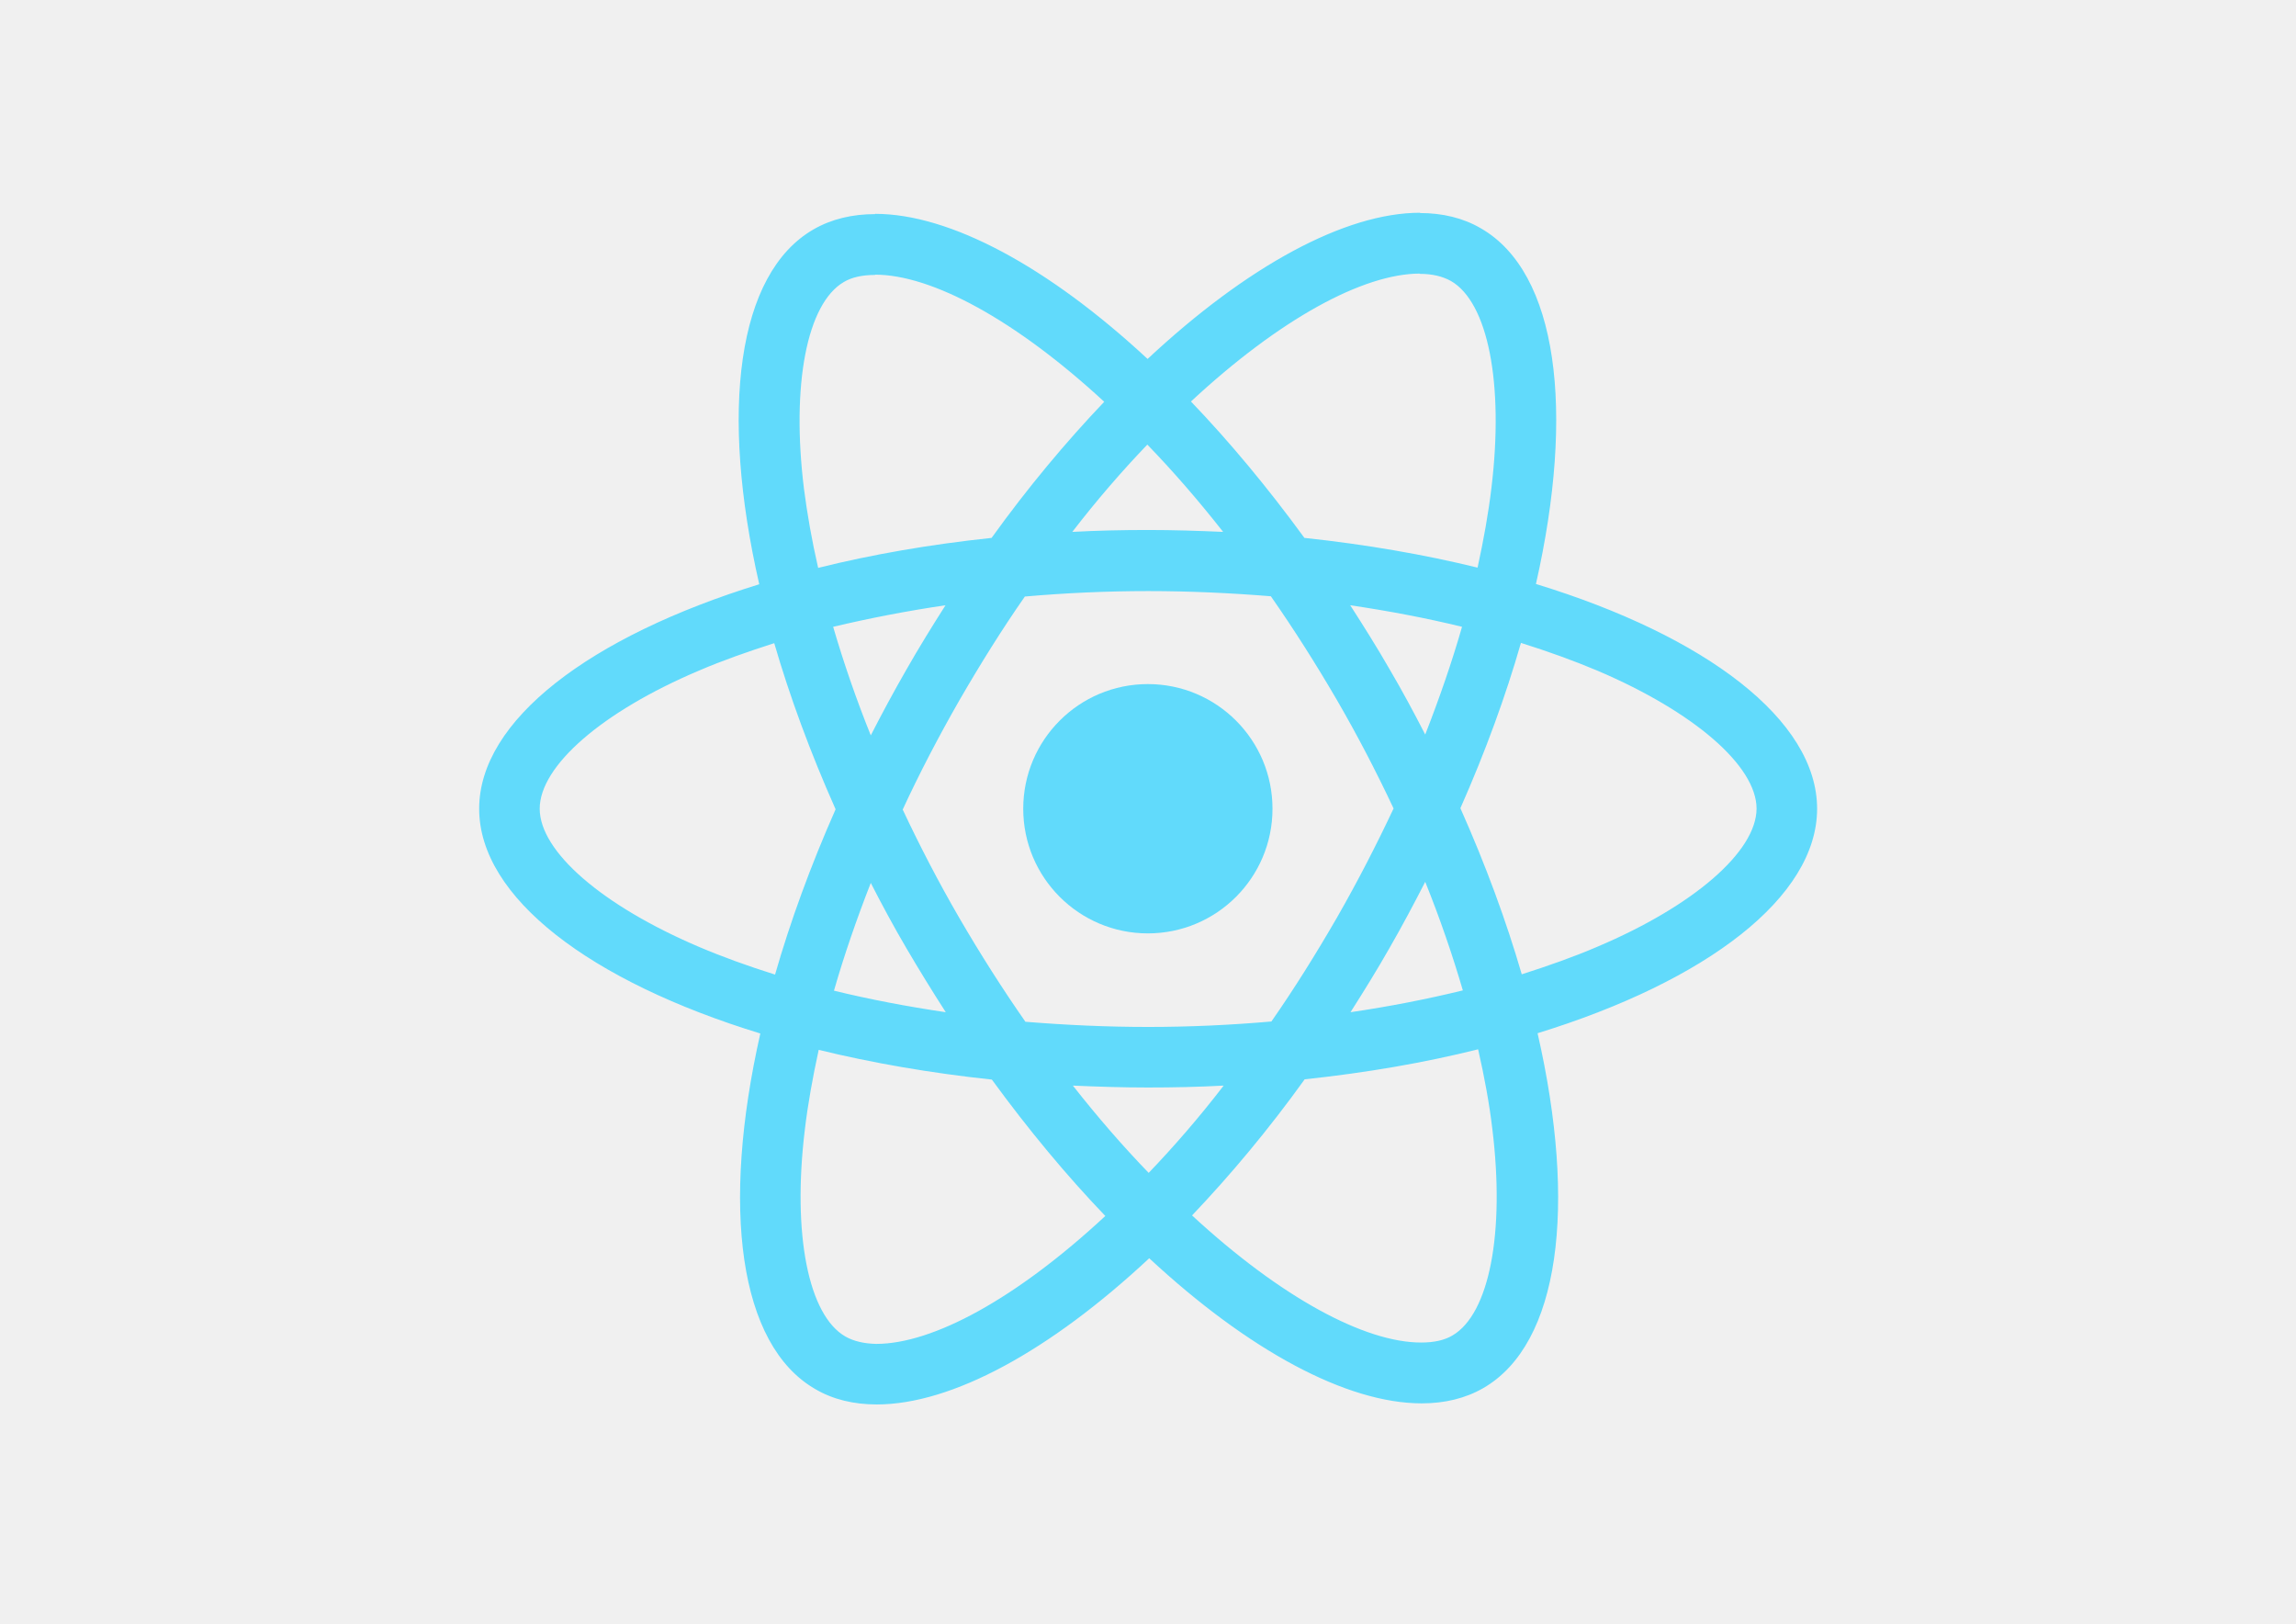
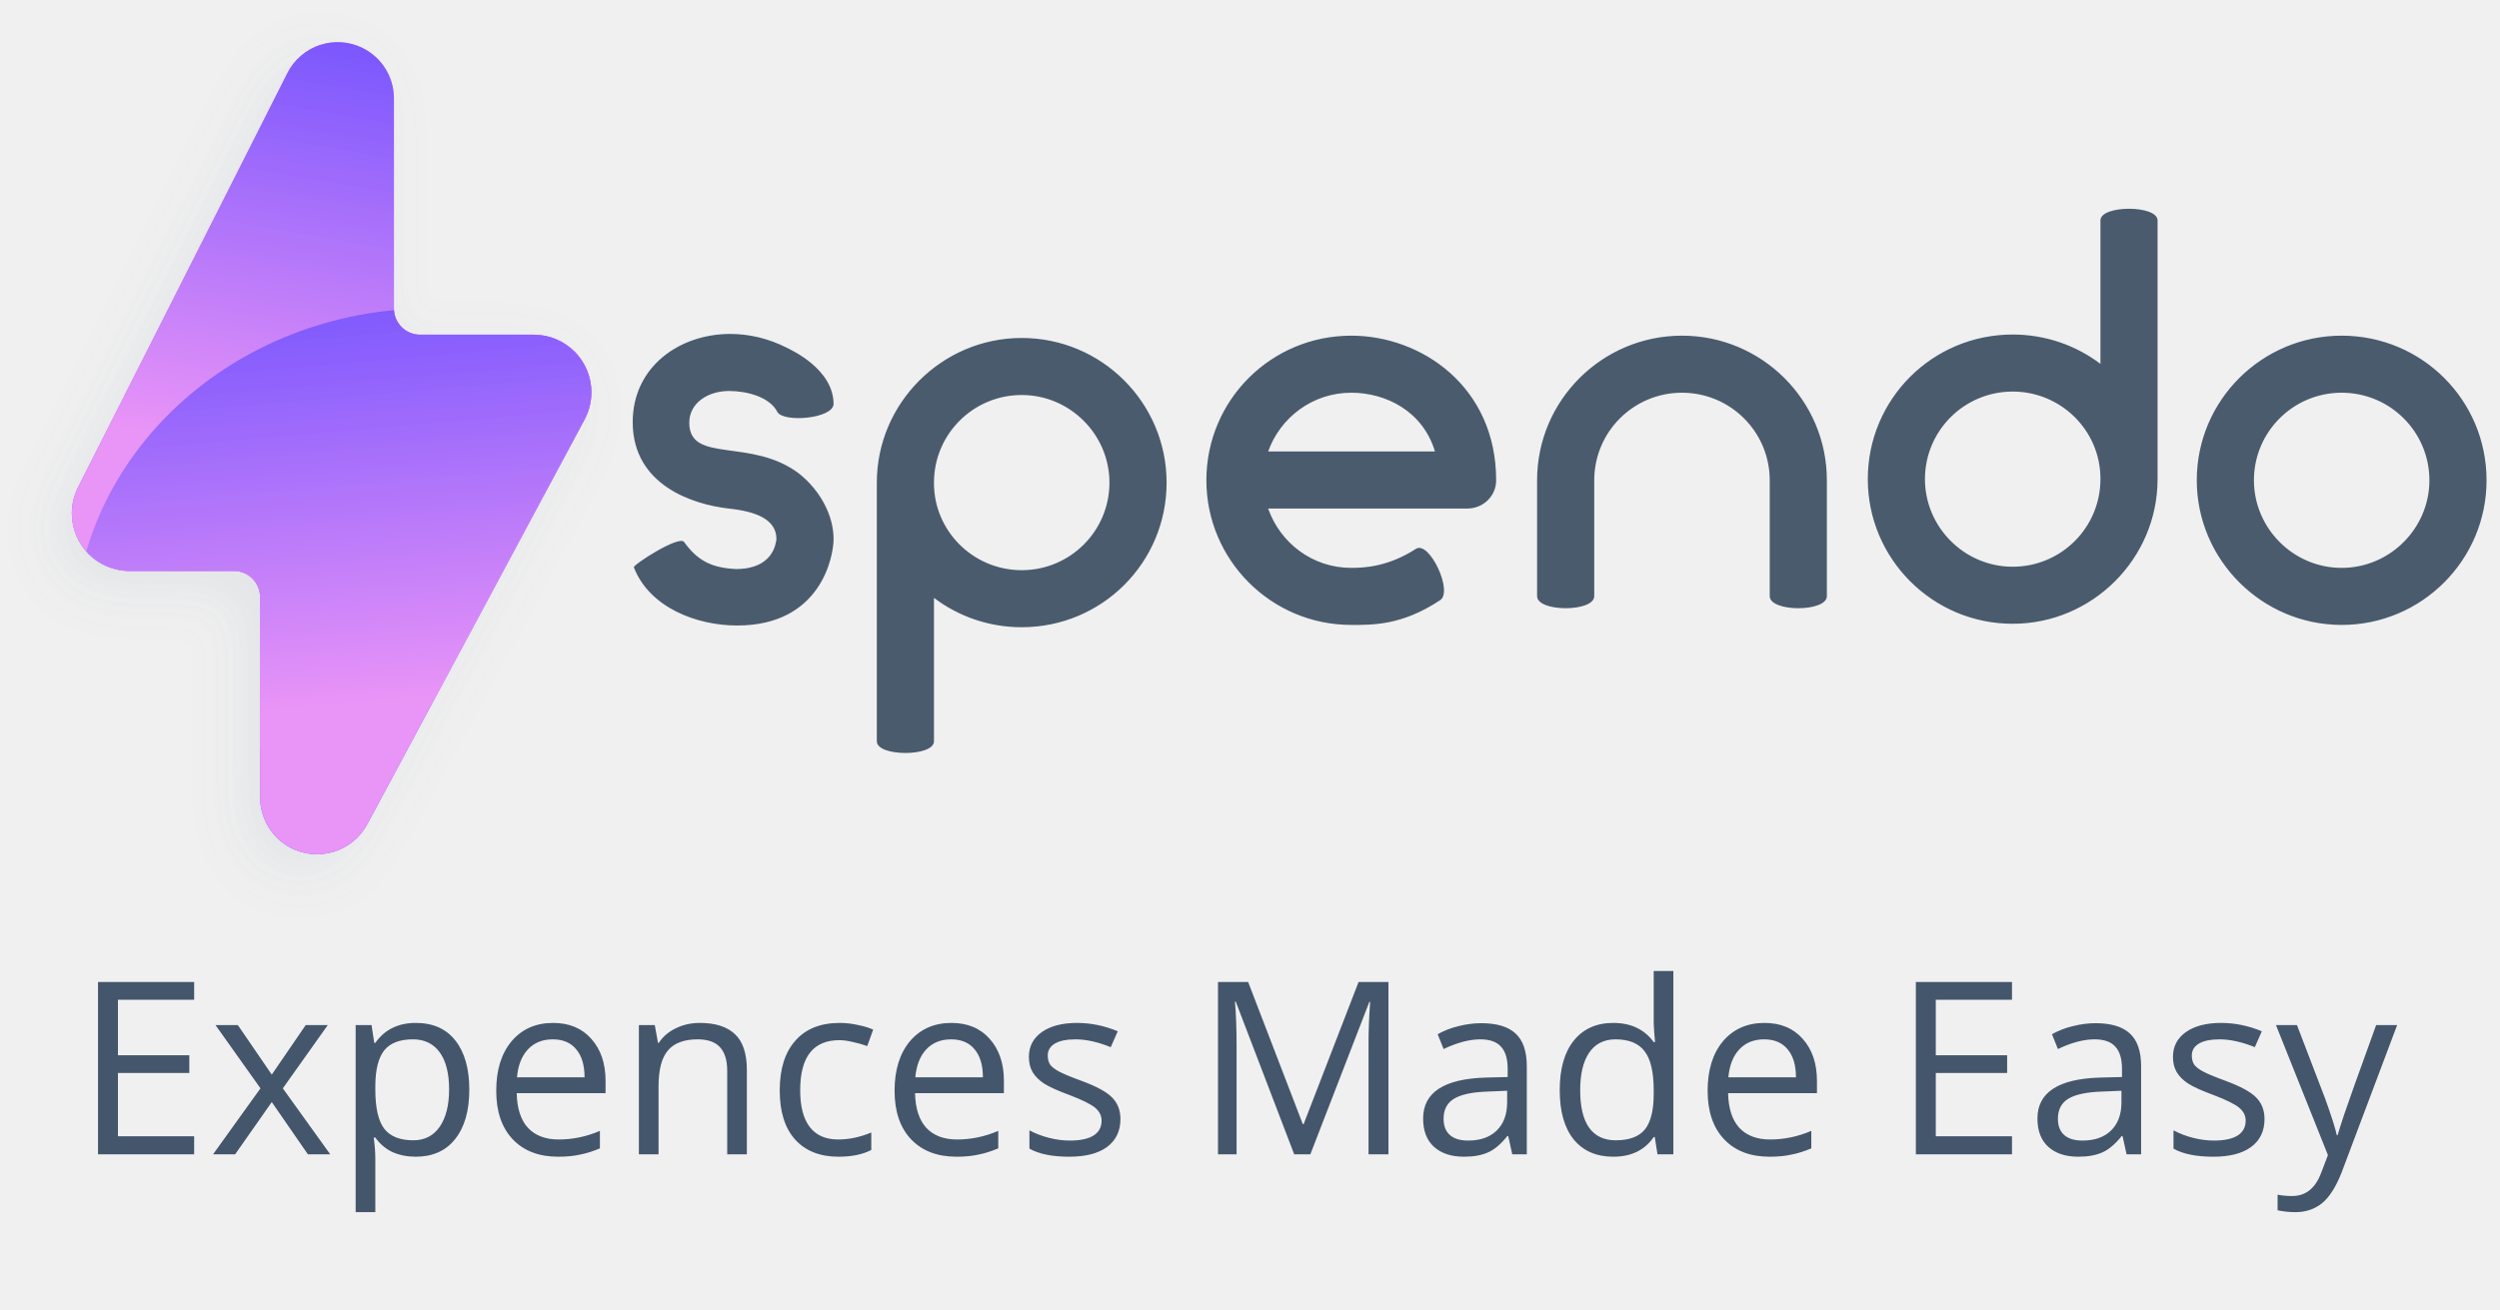
- <svg xmlns="http://www.w3.org/2000/svg" viewBox="0 0 841.9 595.3">
-   <g fill="#61DAFB">
-     <path d="M666.3 296.5c0-32.5-40.7-63.3-103.1-82.4 14.4-63.6 8-114.2-20.2-130.4-6.5-3.8-14.1-5.6-22.4-5.6v22.3c4.6 0 8.3.9 11.4 2.6 13.6 7.8 19.5 37.5 14.9 75.7-1.1 9.4-2.9 19.3-5.1 29.4-19.6-4.8-41-8.5-63.5-10.9-13.5-18.5-27.5-35.3-41.6-50 32.6-30.3 63.2-46.9 84-46.9V78c-27.5 0-63.5 19.6-99.9 53.6-36.4-33.8-72.4-53.2-99.9-53.2v22.3c20.7 0 51.4 16.5 84 46.6-14 14.7-28 31.4-41.3 49.9-22.6 2.4-44 6.1-63.6 11-2.3-10-4-19.7-5.2-29-4.7-38.2 1.1-67.9 14.6-75.8 3-1.8 6.9-2.6 11.5-2.6V78.5c-8.4 0-16 1.8-22.6 5.6-28.1 16.2-34.4 66.7-19.9 130.1-62.2 19.2-102.7 49.9-102.7 82.3 0 32.5 40.7 63.3 103.1 82.4-14.4 63.6-8 114.2 20.2 130.4 6.5 3.8 14.1 5.6 22.5 5.6 27.5 0 63.5-19.6 99.9-53.6 36.4 33.8 72.4 53.2 99.9 53.2 8.4 0 16-1.8 22.6-5.6 28.1-16.2 34.4-66.7 19.9-130.1 62-19.1 102.5-49.9 102.5-82.3zm-130.2-66.7c-3.7 12.9-8.3 26.2-13.5 39.5-4.1-8-8.4-16-13.1-24-4.6-8-9.5-15.8-14.4-23.4 14.2 2.1 27.9 4.7 41 7.9zm-45.8 106.5c-7.8 13.5-15.8 26.3-24.1 38.2-14.9 1.3-30 2-45.2 2-15.1 0-30.2-.7-45-1.9-8.3-11.9-16.4-24.6-24.2-38-7.6-13.1-14.5-26.4-20.8-39.8 6.2-13.4 13.2-26.8 20.7-39.9 7.8-13.5 15.8-26.3 24.1-38.2 14.9-1.3 30-2 45.2-2 15.1 0 30.2.7 45 1.9 8.3 11.9 16.4 24.6 24.2 38 7.6 13.1 14.5 26.4 20.8 39.8-6.3 13.4-13.2 26.8-20.7 39.9zm32.3-13c5.4 13.4 10 26.8 13.8 39.8-13.1 3.2-26.9 5.9-41.2 8 4.9-7.7 9.8-15.6 14.4-23.7 4.6-8 8.9-16.1 13-24.1zM421.2 430c-9.3-9.6-18.6-20.3-27.8-32 9 .4 18.2.7 27.5.7 9.4 0 18.7-.2 27.8-.7-9 11.7-18.3 22.4-27.5 32zm-74.4-58.9c-14.2-2.1-27.9-4.7-41-7.9 3.7-12.9 8.3-26.2 13.5-39.5 4.1 8 8.4 16 13.1 24 4.7 8 9.5 15.8 14.4 23.4zM420.7 163c9.3 9.6 18.6 20.3 27.8 32-9-.4-18.2-.7-27.5-.7-9.4 0-18.7.2-27.8.7 9-11.7 18.3-22.4 27.5-32zm-74 58.9c-4.9 7.7-9.8 15.6-14.4 23.7-4.6 8-8.9 16-13 24-5.4-13.4-10-26.8-13.8-39.8 13.1-3.1 26.9-5.8 41.2-7.9zm-90.5 125.2c-35.4-15.1-58.3-34.9-58.3-50.6 0-15.7 22.9-35.6 58.3-50.6 8.6-3.7 18-7 27.7-10.1 5.7 19.6 13.2 40 22.5 60.9-9.2 20.8-16.6 41.1-22.2 60.6-9.9-3.1-19.3-6.5-28-10.2zM310 490c-13.6-7.8-19.5-37.5-14.9-75.7 1.1-9.4 2.9-19.3 5.1-29.4 19.6 4.8 41 8.5 63.5 10.9 13.5 18.5 27.5 35.3 41.6 50-32.6 30.3-63.2 46.9-84 46.9-4.5-.1-8.3-1-11.3-2.7zm237.2-76.2c4.7 38.2-1.1 67.9-14.6 75.8-3 1.8-6.9 2.6-11.5 2.6-20.7 0-51.4-16.5-84-46.6 14-14.7 28-31.4 41.3-49.9 22.6-2.4 44-6.1 63.6-11 2.3 10.1 4.1 19.8 5.2 29.1zm38.5-66.7c-8.6 3.7-18 7-27.7 10.1-5.7-19.6-13.2-40-22.5-60.9 9.2-20.8 16.6-41.1 22.2-60.6 9.9 3.1 19.3 6.5 28.1 10.2 35.4 15.1 58.3 34.9 58.3 50.6-.1 15.7-23 35.6-58.4 50.6zM320.8 78.4z" />
-     <circle cx="420.9" cy="296.5" r="45.7" />
-     <path d="M520.5 78.1z" />
+ <svg xmlns="http://www.w3.org/2000/svg" xmlns:xlink="http://www.w3.org/1999/xlink" width="145px" height="76px" viewBox="0 0 145 76" version="1.1">
+   <defs>
+     <filter x="-23.0%" y="-11.9%" width="146.1%" height="123.7%" filterUnits="objectBoundingBox" id="filter-1">
+       <feOffset dx="-1" dy="1" in="SourceAlpha" result="shadowOffsetOuter1" />
+       <feGaussianBlur stdDeviation="1.5" in="shadowOffsetOuter1" result="shadowBlurOuter1" />
+       <feColorMatrix values="0 0 0 0 0.216   0 0 0 0 0.275   0 0 0 0 0.373  0 0 0 0.12 0" type="matrix" in="shadowBlurOuter1" result="shadowMatrixOuter1" />
+       <feMerge>
+         <feMergeNode in="shadowMatrixOuter1" />
+         <feMergeNode in="SourceGraphic" />
+       </feMerge>
+     </filter>
+     <linearGradient x1="45.104%" y1="69.193%" x2="51.184%" y2="21.006%" id="linearGradient-2">
+       <stop stop-color="#7755FE" offset="0%" />
+       <stop stop-color="#E994F7" offset="100%" />
+     </linearGradient>
+     <path d="M2.527,36.287 L14.674,12.241 C15.488,10.63 17.453,9.984 19.063,10.798 C20.164,11.353 20.857,12.481 20.857,13.714 L20.857,25.907 C20.857,26.747 21.538,27.428 22.378,27.428 L28.97,27.428 C30.817,27.428 32.315,28.925 32.315,30.772 C32.315,31.324 32.178,31.868 31.917,32.354 L19.308,55.844 C18.445,57.452 16.442,58.056 14.834,57.193 C13.762,56.617 13.093,55.499 13.093,54.282 L13.093,42.66 C13.093,41.821 12.412,41.14 11.573,41.14 L5.513,41.14 C3.666,41.14 2.168,39.643 2.168,37.795 C2.168,37.271 2.291,36.755 2.527,36.287 Z" id="path-3" />
+     <linearGradient x1="70.787%" y1="32.077%" x2="63.807%" y2="72.848%" id="linearGradient-5">
+       <stop stop-color="#7755FE" offset="0%" />
+       <stop stop-color="#E994F7" offset="100%" />
+     </linearGradient>
+     <linearGradient x1="70.502%" y1="-7.326%" x2="76.487%" y2="56.458%" id="linearGradient-6">
+       <stop stop-color="#7755FE" offset="0%" />
+       <stop stop-color="#E994F7" offset="100%" />
+     </linearGradient>
+   </defs>
+   <g id="Mobile-App" stroke="none" stroke-width="1" fill="none" fill-rule="evenodd">
+     <g id="Sign-In-UI" transform="translate(-114, -108)">
+       <g id="Group" transform="translate(116, 100)">
+         <g id="Logo-/-Dark-Logo">
+           <g id="Group">
+             <g id="Logo-/-Icon-/-Color">
+               <g id="Logo-Icon" filter="url(#filter-1)" transform="translate(-0, 0)">
+                 <mask id="mask-4" fill="white">
+                   <use xlink:href="#path-3" />
+                 </mask>
+                 <use id="Lighting-Bolt" fill="url(#linearGradient-2)" xlink:href="#path-3" />
+                 <ellipse id="Oval-Copy" fill="url(#linearGradient-5)" mask="url(#mask-4)" cx="10.353" cy="21.256" rx="29.535" ry="30.398" />
+                 <ellipse id="Oval" fill="url(#linearGradient-6)" mask="url(#mask-4)" cx="22.989" cy="45.025" rx="20.705" ry="19.122" />
+               </g>
+             </g>
+             <path d="M44.391,35.51 C45.597,36.48 46.367,37.919 46.367,39.29 C46.367,40.26 45.664,44.307 40.774,44.307 C38.429,44.307 35.683,43.27 34.779,40.929 C34.712,40.795 37.391,39.056 37.692,39.457 C38.463,40.527 39.267,40.962 40.707,41.029 C42.85,41.029 43.018,39.557 43.051,39.29 C43.051,38.153 41.879,37.684 40.271,37.517 C38.228,37.283 34.712,36.179 34.712,32.5 C34.712,29.29 37.425,27.383 40.372,27.383 C41.477,27.383 42.583,27.651 43.587,28.152 C43.922,28.32 46.367,29.423 46.367,31.464 C46.3,32.3 43.52,32.534 43.118,31.932 C42.65,30.995 41.243,30.694 40.305,30.694 C39.066,30.694 37.994,31.397 37.994,32.534 C37.994,34.942 41.611,33.37 44.391,35.51 Z M57.283,44.407 C55.374,44.407 53.599,43.772 52.192,42.701 L52.192,51.029 C52.192,51.932 48.876,51.932 48.876,51.029 L48.876,36.012 C48.876,31.397 52.661,27.617 57.283,27.617 C61.939,27.617 65.69,31.397 65.69,36.012 C65.69,40.661 61.939,44.407 57.283,44.407 Z M57.283,30.928 C54.47,30.928 52.192,33.203 52.192,36.012 L52.192,36.046 C52.192,38.822 54.47,41.096 57.283,41.096 C60.097,41.096 62.374,38.822 62.374,36.012 C62.374,33.236 60.097,30.928 57.283,30.928 Z M76.405,27.483 C80.458,27.483 84.812,30.427 84.812,35.878 C84.812,36.781 84.075,37.517 83.137,37.517 L71.582,37.517 C72.285,39.524 74.161,40.962 76.405,40.962 C77.175,40.962 78.549,40.895 80.156,39.858 C80.927,39.357 82.333,42.333 81.563,42.835 C79.352,44.307 77.644,44.273 76.405,44.273 C71.749,44.273 67.998,40.494 67.998,35.878 C67.998,31.229 71.749,27.483 76.405,27.483 Z M76.405,30.795 C74.161,30.795 72.285,32.233 71.582,34.206 L81.262,34.206 C80.558,31.865 78.415,30.795 76.405,30.795 Z M95.594,27.483 C100.216,27.483 104.001,31.229 104.001,35.878 L104.001,42.601 C104.001,43.538 100.685,43.538 100.685,42.601 L100.685,35.878 C100.685,33.069 98.407,30.795 95.594,30.795 C92.78,30.795 90.503,33.069 90.503,35.878 L90.503,42.601 C90.503,43.538 87.187,43.538 87.187,42.601 L87.187,35.878 C87.187,31.229 90.972,27.483 95.594,27.483 Z M114.783,27.417 C116.692,27.417 118.467,28.052 119.874,29.122 L119.874,20.794 C119.874,19.891 123.189,19.891 123.189,20.794 L123.189,35.811 C123.189,40.427 119.405,44.206 114.783,44.206 C110.127,44.206 106.376,40.427 106.376,35.811 C106.376,31.163 110.127,27.417 114.783,27.417 Z M114.783,40.895 C117.596,40.895 119.874,38.621 119.874,35.811 L119.874,35.778 C119.874,33.002 117.596,30.728 114.783,30.728 C111.969,30.728 109.692,33.002 109.692,35.811 C109.692,38.587 111.969,40.895 114.783,40.895 Z M133.871,44.273 C129.249,44.273 125.464,40.494 125.464,35.878 C125.464,31.229 129.249,27.483 133.871,27.483 C138.526,27.483 142.278,31.229 142.278,35.878 C142.278,40.494 138.526,44.273 133.871,44.273 Z M133.871,30.795 C131.057,30.795 128.78,33.069 128.78,35.878 C128.78,38.654 131.057,40.962 133.871,40.962 C136.684,40.962 138.962,38.654 138.962,35.878 C138.962,33.069 136.684,30.795 133.871,30.795 Z" id="spendo" fill="#4A5B6D" />
+           </g>
+         </g>
+         <text id="Expences-Made-Easy" font-family="OpenSans-SemiBold, Open Sans" font-size="14" font-weight="500" line-spacing="29" fill="#44566C">
+           <tspan x="2.313" y="75">Expences Made Easy</tspan>
+         </text>
+       </g>
+     </g>
  </g>
</svg>
